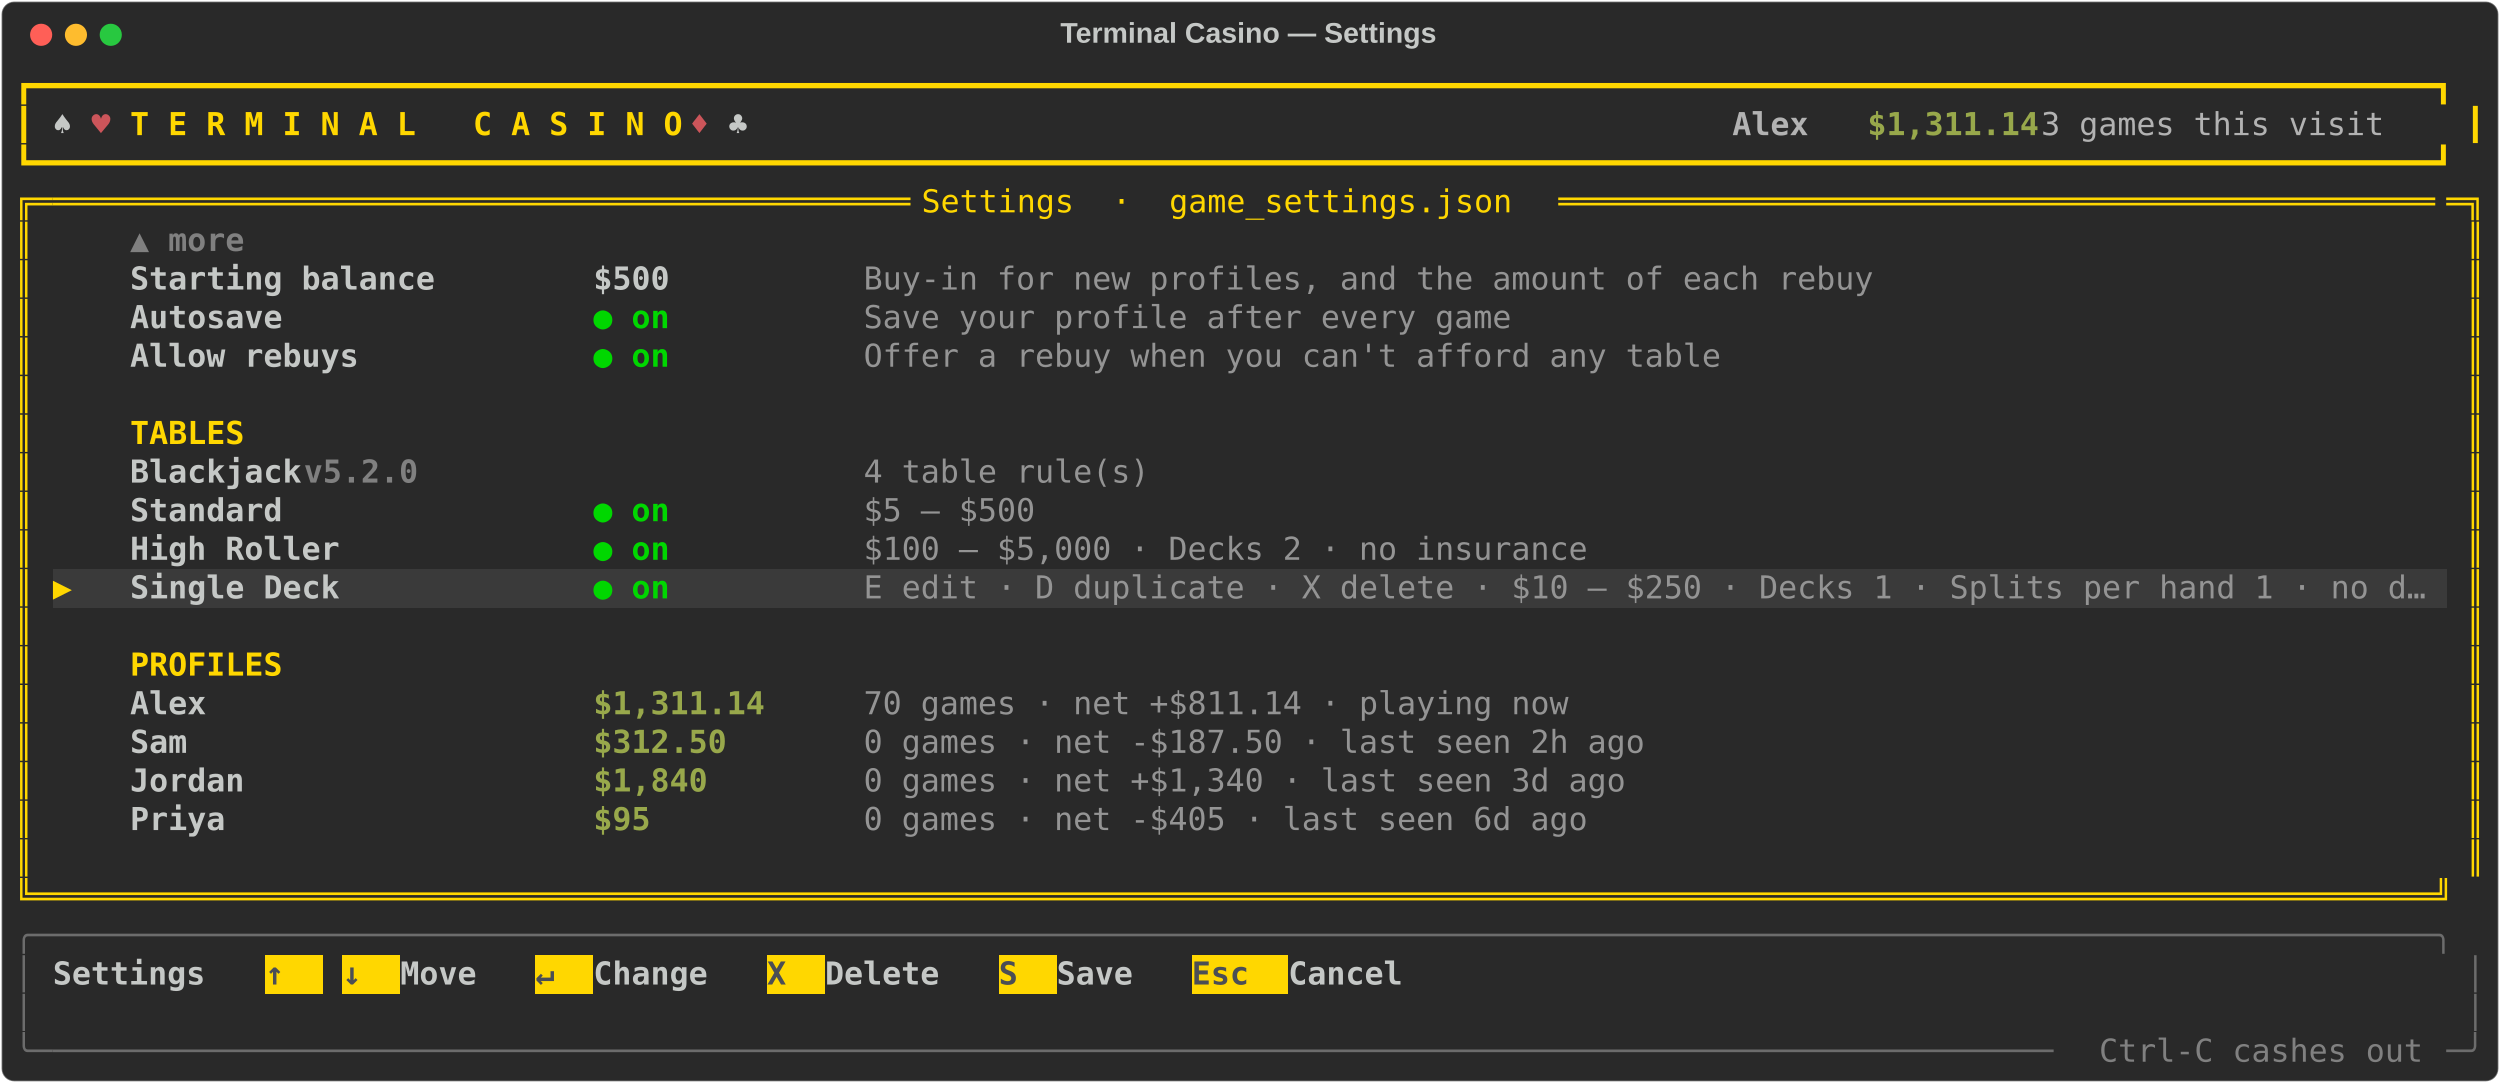
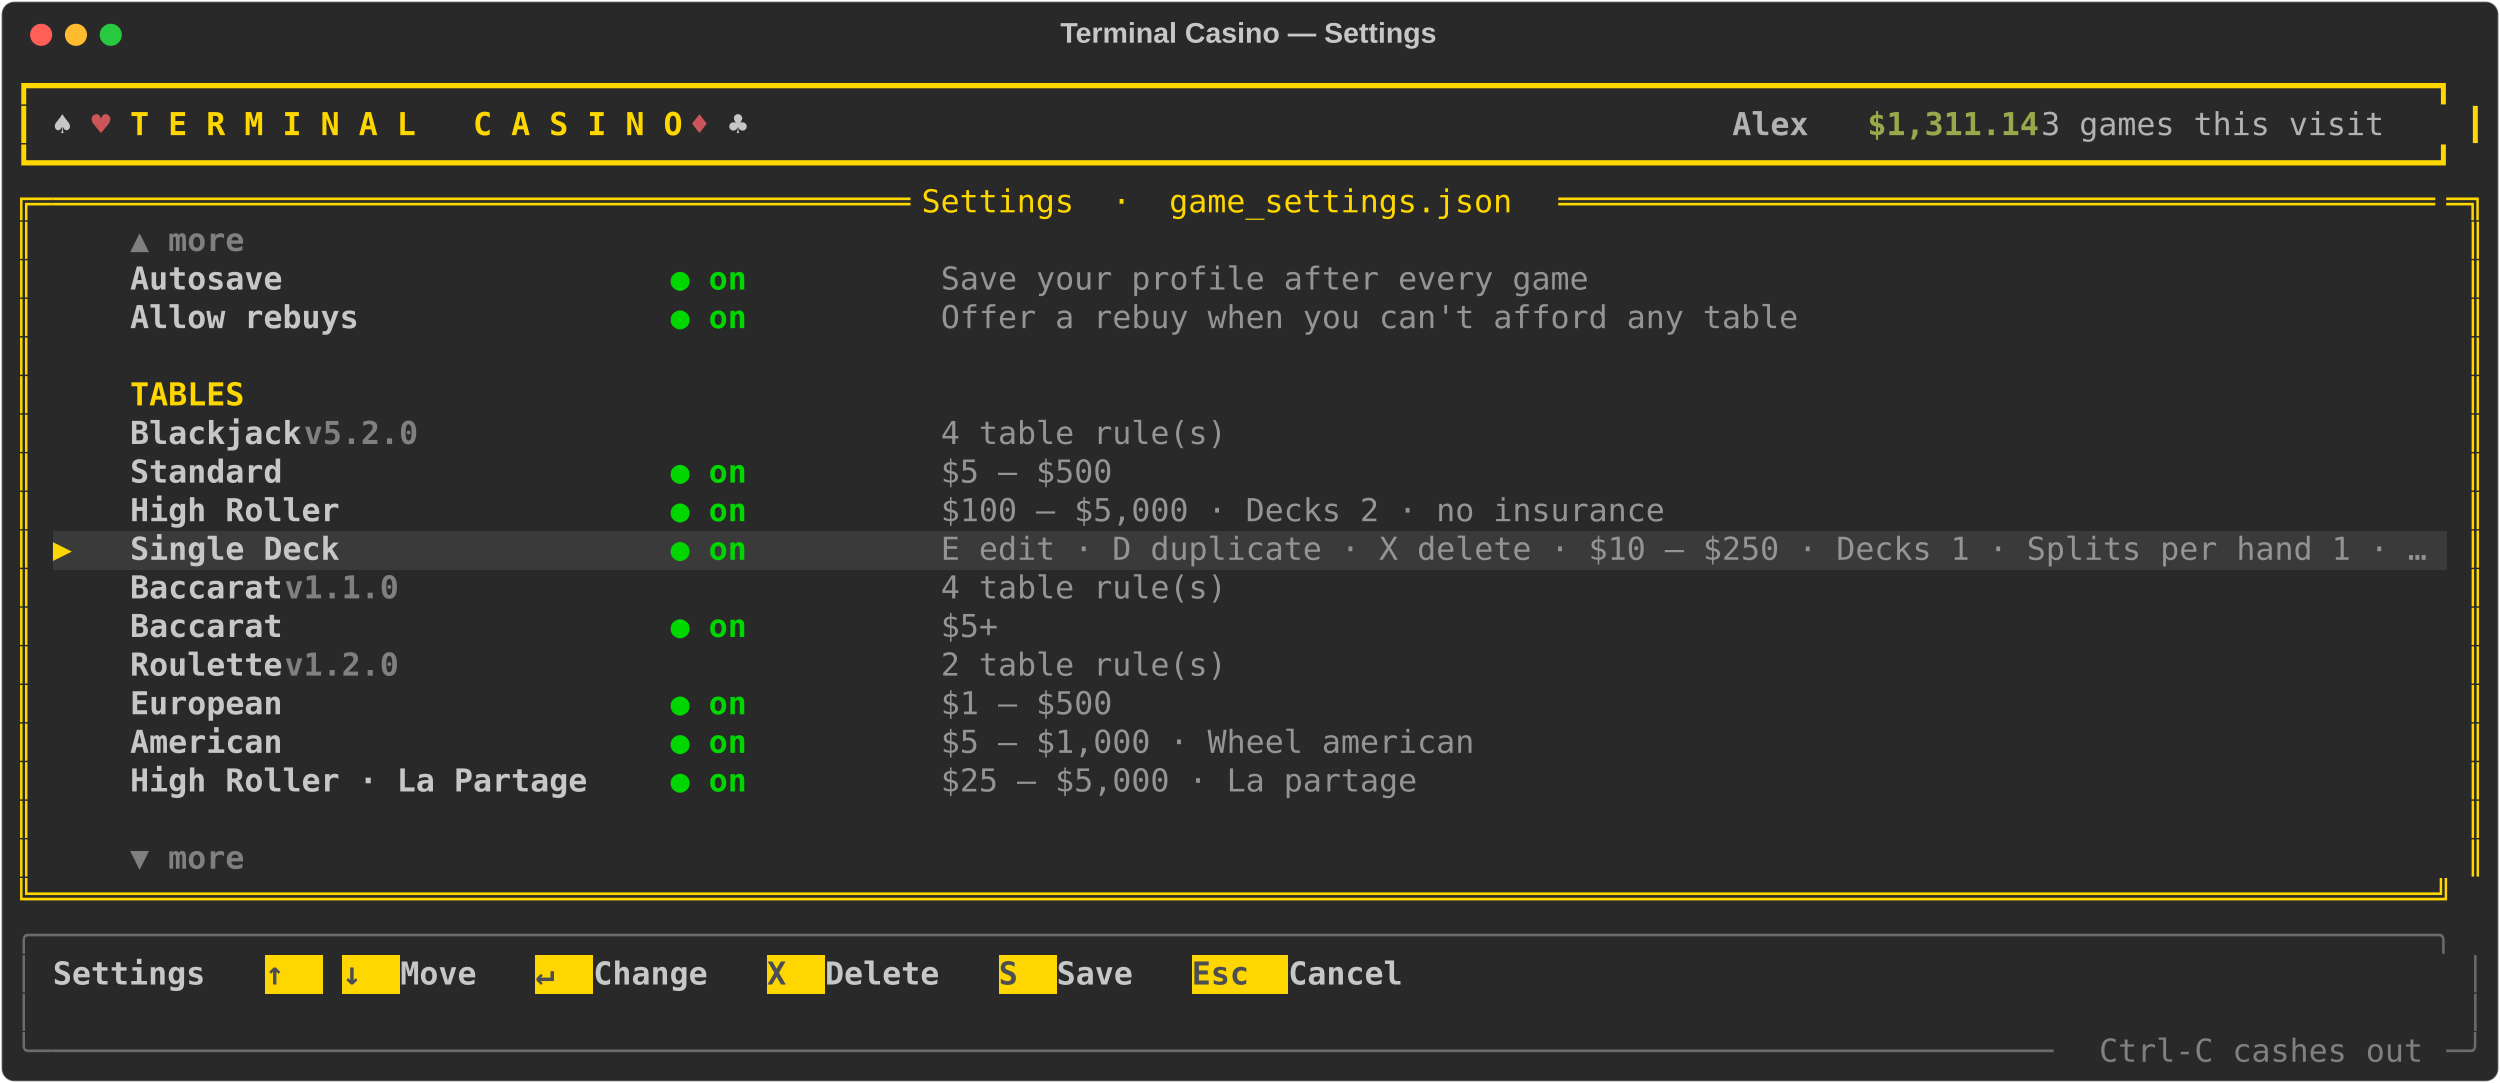
<svg xmlns="http://www.w3.org/2000/svg" class="rich-terminal" viewBox="0 0 1580 684.4">
  <style>

    @font-face {
        font-family: "Fira Code";
        src: local("FiraCode-Regular"),
                url("https://cdnjs.cloudflare.com/ajax/libs/firacode/6.2.0/woff2/FiraCode-Regular.woff2") format("woff2"),
                url("https://cdnjs.cloudflare.com/ajax/libs/firacode/6.2.0/woff/FiraCode-Regular.woff") format("woff");
        font-style: normal;
        font-weight: 400;
    }
    @font-face {
        font-family: "Fira Code";
        src: local("FiraCode-Bold"),
                url("https://cdnjs.cloudflare.com/ajax/libs/firacode/6.2.0/woff2/FiraCode-Bold.woff2") format("woff2"),
                url("https://cdnjs.cloudflare.com/ajax/libs/firacode/6.2.0/woff/FiraCode-Bold.woff") format("woff");
        font-style: bold;
        font-weight: 700;
    }

-     .terminal-39052813-matrix {
+     .terminal-2715339167-matrix {
        font-family: Fira Code, monospace;
        font-size: 20px;
        line-height: 24.4px;
        font-variant-east-asian: full-width;
    }

-     .terminal-39052813-title {
+     .terminal-2715339167-title {
        font-size: 18px;
        font-weight: bold;
        font-family: arial;
    }

-     .terminal-39052813-r1 { fill: #ffd700 }
- .terminal-39052813-r2 { fill: #c5c8c6 }
- .terminal-39052813-r3 { fill: #c5c8c6;font-weight: bold }
- .terminal-39052813-r4 { fill: #cc555a;font-weight: bold }
- .terminal-39052813-r5 { fill: #ffd700;font-weight: bold }
- .terminal-39052813-r6 { fill: #b2b2b2 }
- .terminal-39052813-r7 { fill: #b2b2b2;font-weight: bold }
- .terminal-39052813-r8 { fill: #98a84b;font-weight: bold }
- .terminal-39052813-r9 { fill: #808080;font-weight: bold }
- .terminal-39052813-r10 { fill: #949494 }
- .terminal-39052813-r11 { fill: #00d700;font-weight: bold }
- .terminal-39052813-r12 { fill: #6c6c6c }
- .terminal-39052813-r13 { fill: #4b4e55;font-weight: bold }
- .terminal-39052813-r14 { fill: #9e9e9e }
- .terminal-39052813-r15 { fill: #808080 }
+     .terminal-2715339167-r1 { fill: #ffd700 }
+ .terminal-2715339167-r2 { fill: #c5c8c6 }
+ .terminal-2715339167-r3 { fill: #c5c8c6;font-weight: bold }
+ .terminal-2715339167-r4 { fill: #cc555a;font-weight: bold }
+ .terminal-2715339167-r5 { fill: #ffd700;font-weight: bold }
+ .terminal-2715339167-r6 { fill: #b2b2b2 }
+ .terminal-2715339167-r7 { fill: #b2b2b2;font-weight: bold }
+ .terminal-2715339167-r8 { fill: #98a84b;font-weight: bold }
+ .terminal-2715339167-r9 { fill: #808080;font-weight: bold }
+ .terminal-2715339167-r10 { fill: #949494 }
+ .terminal-2715339167-r11 { fill: #00d700;font-weight: bold }
+ .terminal-2715339167-r12 { fill: #6c6c6c }
+ .terminal-2715339167-r13 { fill: #4b4e55;font-weight: bold }
+ .terminal-2715339167-r14 { fill: #9e9e9e }
+ .terminal-2715339167-r15 { fill: #808080 }
    </style>
  <defs>
-     <clipPath id="terminal-39052813-clip-terminal">
+     <clipPath id="terminal-2715339167-clip-terminal">
      <rect x="0" y="0" width="1560.6" height="633.4" />
    </clipPath>
-     <clipPath id="terminal-39052813-line-0">
+     <clipPath id="terminal-2715339167-line-0">
      <rect x="0" y="1.5" width="1561.6" height="24.65" />
    </clipPath>
-     <clipPath id="terminal-39052813-line-1">
+     <clipPath id="terminal-2715339167-line-1">
      <rect x="0" y="25.9" width="1561.6" height="24.65" />
    </clipPath>
-     <clipPath id="terminal-39052813-line-2">
+     <clipPath id="terminal-2715339167-line-2">
      <rect x="0" y="50.3" width="1561.6" height="24.65" />
    </clipPath>
-     <clipPath id="terminal-39052813-line-3">
+     <clipPath id="terminal-2715339167-line-3">
      <rect x="0" y="74.7" width="1561.6" height="24.65" />
    </clipPath>
-     <clipPath id="terminal-39052813-line-4">
+     <clipPath id="terminal-2715339167-line-4">
      <rect x="0" y="99.1" width="1561.6" height="24.65" />
    </clipPath>
-     <clipPath id="terminal-39052813-line-5">
+     <clipPath id="terminal-2715339167-line-5">
      <rect x="0" y="123.5" width="1561.6" height="24.65" />
    </clipPath>
-     <clipPath id="terminal-39052813-line-6">
+     <clipPath id="terminal-2715339167-line-6">
      <rect x="0" y="147.9" width="1561.6" height="24.65" />
    </clipPath>
-     <clipPath id="terminal-39052813-line-7">
+     <clipPath id="terminal-2715339167-line-7">
      <rect x="0" y="172.3" width="1561.6" height="24.65" />
    </clipPath>
-     <clipPath id="terminal-39052813-line-8">
+     <clipPath id="terminal-2715339167-line-8">
      <rect x="0" y="196.7" width="1561.6" height="24.65" />
    </clipPath>
-     <clipPath id="terminal-39052813-line-9">
+     <clipPath id="terminal-2715339167-line-9">
      <rect x="0" y="221.1" width="1561.6" height="24.65" />
    </clipPath>
-     <clipPath id="terminal-39052813-line-10">
+     <clipPath id="terminal-2715339167-line-10">
      <rect x="0" y="245.5" width="1561.6" height="24.65" />
    </clipPath>
-     <clipPath id="terminal-39052813-line-11">
+     <clipPath id="terminal-2715339167-line-11">
      <rect x="0" y="269.9" width="1561.6" height="24.65" />
    </clipPath>
-     <clipPath id="terminal-39052813-line-12">
+     <clipPath id="terminal-2715339167-line-12">
      <rect x="0" y="294.3" width="1561.6" height="24.65" />
    </clipPath>
-     <clipPath id="terminal-39052813-line-13">
+     <clipPath id="terminal-2715339167-line-13">
      <rect x="0" y="318.7" width="1561.6" height="24.65" />
    </clipPath>
-     <clipPath id="terminal-39052813-line-14">
+     <clipPath id="terminal-2715339167-line-14">
      <rect x="0" y="343.1" width="1561.6" height="24.65" />
    </clipPath>
-     <clipPath id="terminal-39052813-line-15">
+     <clipPath id="terminal-2715339167-line-15">
      <rect x="0" y="367.5" width="1561.6" height="24.65" />
    </clipPath>
-     <clipPath id="terminal-39052813-line-16">
+     <clipPath id="terminal-2715339167-line-16">
      <rect x="0" y="391.9" width="1561.6" height="24.65" />
    </clipPath>
-     <clipPath id="terminal-39052813-line-17">
+     <clipPath id="terminal-2715339167-line-17">
      <rect x="0" y="416.3" width="1561.6" height="24.65" />
    </clipPath>
-     <clipPath id="terminal-39052813-line-18">
+     <clipPath id="terminal-2715339167-line-18">
      <rect x="0" y="440.7" width="1561.6" height="24.65" />
    </clipPath>
-     <clipPath id="terminal-39052813-line-19">
+     <clipPath id="terminal-2715339167-line-19">
      <rect x="0" y="465.1" width="1561.6" height="24.65" />
    </clipPath>
-     <clipPath id="terminal-39052813-line-20">
+     <clipPath id="terminal-2715339167-line-20">
      <rect x="0" y="489.5" width="1561.6" height="24.65" />
    </clipPath>
-     <clipPath id="terminal-39052813-line-21">
+     <clipPath id="terminal-2715339167-line-21">
      <rect x="0" y="513.9" width="1561.6" height="24.65" />
    </clipPath>
-     <clipPath id="terminal-39052813-line-22">
+     <clipPath id="terminal-2715339167-line-22">
      <rect x="0" y="538.3" width="1561.6" height="24.65" />
    </clipPath>
-     <clipPath id="terminal-39052813-line-23">
+     <clipPath id="terminal-2715339167-line-23">
      <rect x="0" y="562.7" width="1561.6" height="24.65" />
    </clipPath>
-     <clipPath id="terminal-39052813-line-24">
+     <clipPath id="terminal-2715339167-line-24">
      <rect x="0" y="587.1" width="1561.6" height="24.65" />
    </clipPath>
  </defs>
  <rect fill="#292929" stroke="rgba(255,255,255,0.35)" stroke-width="1" x="1" y="1" width="1578" height="682.4" rx="8" />
-   <text class="terminal-39052813-title" fill="#c5c8c6" text-anchor="middle" x="789" y="27">Terminal Casino — Settings</text>
+   <text class="terminal-2715339167-title" fill="#c5c8c6" text-anchor="middle" x="789" y="27">Terminal Casino — Settings</text>
  <g transform="translate(26,22)">
    <circle cx="0" cy="0" r="7" fill="#ff5f57" />
    <circle cx="22" cy="0" r="7" fill="#febc2e" />
    <circle cx="44" cy="0" r="7" fill="#28c840" />
  </g>
-   <g transform="translate(9, 41)" clip-path="url(#terminal-39052813-clip-terminal)">
-     <rect fill="#3a3a3a" x="24.4" y="318.7" width="24.4" height="24.65" shape-rendering="crispEdges" />
-     <rect fill="#3a3a3a" x="48.8" y="318.7" width="12.2" height="24.65" shape-rendering="crispEdges" />
-     <rect fill="#3a3a3a" x="61" y="318.7" width="12.2" height="24.65" shape-rendering="crispEdges" />
-     <rect fill="#3a3a3a" x="73.2" y="318.7" width="268.4" height="24.65" shape-rendering="crispEdges" />
-     <rect fill="#3a3a3a" x="341.6" y="318.7" width="12.2" height="24.65" shape-rendering="crispEdges" />
-     <rect fill="#3a3a3a" x="353.8" y="318.7" width="12.2" height="24.65" shape-rendering="crispEdges" />
-     <rect fill="#3a3a3a" x="366" y="318.7" width="146.4" height="24.65" shape-rendering="crispEdges" />
-     <rect fill="#3a3a3a" x="512.4" y="318.7" width="12.2" height="24.65" shape-rendering="crispEdges" />
-     <rect fill="#3a3a3a" x="524.6" y="318.7" width="12.2" height="24.65" shape-rendering="crispEdges" />
-     <rect fill="#3a3a3a" x="536.8" y="318.7" width="1000.4" height="24.65" shape-rendering="crispEdges" />
+   <g transform="translate(9, 41)" clip-path="url(#terminal-2715339167-clip-terminal)">
+     <rect fill="#3a3a3a" x="24.4" y="294.3" width="24.4" height="24.65" shape-rendering="crispEdges" />
+     <rect fill="#3a3a3a" x="48.8" y="294.3" width="12.2" height="24.65" shape-rendering="crispEdges" />
+     <rect fill="#3a3a3a" x="61" y="294.3" width="12.2" height="24.65" shape-rendering="crispEdges" />
+     <rect fill="#3a3a3a" x="73.2" y="294.3" width="317.2" height="24.65" shape-rendering="crispEdges" />
+     <rect fill="#3a3a3a" x="390.4" y="294.3" width="12.2" height="24.65" shape-rendering="crispEdges" />
+     <rect fill="#3a3a3a" x="402.6" y="294.3" width="12.2" height="24.65" shape-rendering="crispEdges" />
+     <rect fill="#3a3a3a" x="414.8" y="294.3" width="146.4" height="24.65" shape-rendering="crispEdges" />
+     <rect fill="#3a3a3a" x="561.2" y="294.3" width="12.2" height="24.65" shape-rendering="crispEdges" />
+     <rect fill="#3a3a3a" x="573.4" y="294.3" width="12.2" height="24.65" shape-rendering="crispEdges" />
+     <rect fill="#3a3a3a" x="585.6" y="294.3" width="951.6" height="24.65" shape-rendering="crispEdges" />
    <rect fill="#ffd700" x="158.6" y="562.7" width="36.6" height="24.65" shape-rendering="crispEdges" />
    <rect fill="#ffd700" x="207.4" y="562.7" width="36.6" height="24.65" shape-rendering="crispEdges" />
    <rect fill="#ffd700" x="329.4" y="562.7" width="36.6" height="24.65" shape-rendering="crispEdges" />
    <rect fill="#ffd700" x="475.8" y="562.7" width="36.6" height="24.65" shape-rendering="crispEdges" />
    <rect fill="#ffd700" x="622.2" y="562.7" width="36.6" height="24.65" shape-rendering="crispEdges" />
    <rect fill="#ffd700" x="744.2" y="562.7" width="61" height="24.65" shape-rendering="crispEdges" />
-     <g class="terminal-39052813-matrix">
-       <text class="terminal-39052813-r1" x="0" y="20" textLength="1561.6" clip-path="url(#terminal-39052813-line-0)">┏━━━━━━━━━━━━━━━━━━━━━━━━━━━━━━━━━━━━━━━━━━━━━━━━━━━━━━━━━━━━━━━━━━━━━━━━━━━━━━━━━━━━━━━━━━━━━━━━━━━━━━━━━━━━━━━━━━━━━━━━━━━━━━┓</text>
-       <text class="terminal-39052813-r2" x="1561.6" y="20" textLength="12.2" clip-path="url(#terminal-39052813-line-0)">
- </text>
-       <text class="terminal-39052813-r1" x="0" y="44.4" textLength="12.2" clip-path="url(#terminal-39052813-line-1)">┃</text>
-       <text class="terminal-39052813-r3" x="24.4" y="44.4" textLength="24.4" clip-path="url(#terminal-39052813-line-1)">♠ </text>
-       <text class="terminal-39052813-r4" x="48.8" y="44.4" textLength="24.4" clip-path="url(#terminal-39052813-line-1)">♥ </text>
-       <text class="terminal-39052813-r5" x="73.2" y="44.4" textLength="353.8" clip-path="url(#terminal-39052813-line-1)">T E R M I N A L   C A S I N O</text>
-       <text class="terminal-39052813-r4" x="427" y="44.4" textLength="24.4" clip-path="url(#terminal-39052813-line-1)"> ♦</text>
-       <text class="terminal-39052813-r3" x="451.4" y="44.4" textLength="24.4" clip-path="url(#terminal-39052813-line-1)"> ♣</text>
-       <text class="terminal-39052813-r7" x="1085.8" y="44.4" textLength="48.8" clip-path="url(#terminal-39052813-line-1)">Alex</text>
-       <text class="terminal-39052813-r8" x="1171.2" y="44.4" textLength="109.8" clip-path="url(#terminal-39052813-line-1)">$1,311.14</text>
-       <text class="terminal-39052813-r6" x="1281" y="44.4" textLength="256.2" clip-path="url(#terminal-39052813-line-1)">   3 games this visit</text>
-       <text class="terminal-39052813-r1" x="1549.4" y="44.4" textLength="12.2" clip-path="url(#terminal-39052813-line-1)">┃</text>
-       <text class="terminal-39052813-r2" x="1561.6" y="44.4" textLength="12.2" clip-path="url(#terminal-39052813-line-1)">
- </text>
-       <text class="terminal-39052813-r1" x="0" y="68.8" textLength="1561.6" clip-path="url(#terminal-39052813-line-2)">┗━━━━━━━━━━━━━━━━━━━━━━━━━━━━━━━━━━━━━━━━━━━━━━━━━━━━━━━━━━━━━━━━━━━━━━━━━━━━━━━━━━━━━━━━━━━━━━━━━━━━━━━━━━━━━━━━━━━━━━━━━━━━━━┛</text>
-       <text class="terminal-39052813-r2" x="1561.6" y="68.8" textLength="12.2" clip-path="url(#terminal-39052813-line-2)">
- </text>
-       <text class="terminal-39052813-r1" x="0" y="93.2" textLength="24.4" clip-path="url(#terminal-39052813-line-3)">╔═</text>
-       <text class="terminal-39052813-r1" x="24.4" y="93.2" textLength="549" clip-path="url(#terminal-39052813-line-3)">═════════════════════════════════════════════</text>
-       <text class="terminal-39052813-r1" x="573.4" y="93.2" textLength="402.6" clip-path="url(#terminal-39052813-line-3)"> Settings  ·  game_settings.json </text>
-       <text class="terminal-39052813-r1" x="976" y="93.2" textLength="561.2" clip-path="url(#terminal-39052813-line-3)">══════════════════════════════════════════════</text>
-       <text class="terminal-39052813-r1" x="1537.2" y="93.2" textLength="24.4" clip-path="url(#terminal-39052813-line-3)">═╗</text>
-       <text class="terminal-39052813-r2" x="1561.6" y="93.2" textLength="12.2" clip-path="url(#terminal-39052813-line-3)">
- </text>
-       <text class="terminal-39052813-r1" x="0" y="117.6" textLength="12.2" clip-path="url(#terminal-39052813-line-4)">║</text>
-       <text class="terminal-39052813-r9" x="73.2" y="117.6" textLength="268.4" clip-path="url(#terminal-39052813-line-4)">▲ more                </text>
-       <text class="terminal-39052813-r1" x="1549.4" y="117.6" textLength="12.2" clip-path="url(#terminal-39052813-line-4)">║</text>
-       <text class="terminal-39052813-r2" x="1561.6" y="117.6" textLength="12.2" clip-path="url(#terminal-39052813-line-4)">
- </text>
-       <text class="terminal-39052813-r1" x="0" y="142" textLength="12.2" clip-path="url(#terminal-39052813-line-5)">║</text>
-       <text class="terminal-39052813-r3" x="73.2" y="142" textLength="268.4" clip-path="url(#terminal-39052813-line-5)">Starting balance      </text>
-       <text class="terminal-39052813-r3" x="366" y="142" textLength="146.4" clip-path="url(#terminal-39052813-line-5)">$500        </text>
-       <text class="terminal-39052813-r10" x="536.8" y="142" textLength="1000.4" clip-path="url(#terminal-39052813-line-5)">Buy-in for new profiles, and the amount of each rebuy                             </text>
-       <text class="terminal-39052813-r1" x="1549.4" y="142" textLength="12.2" clip-path="url(#terminal-39052813-line-5)">║</text>
-       <text class="terminal-39052813-r2" x="1561.6" y="142" textLength="12.2" clip-path="url(#terminal-39052813-line-5)">
- </text>
-       <text class="terminal-39052813-r1" x="0" y="166.4" textLength="12.2" clip-path="url(#terminal-39052813-line-6)">║</text>
-       <text class="terminal-39052813-r3" x="73.2" y="166.4" textLength="268.4" clip-path="url(#terminal-39052813-line-6)">Autosave              </text>
-       <text class="terminal-39052813-r11" x="366" y="166.4" textLength="146.4" clip-path="url(#terminal-39052813-line-6)">● on        </text>
-       <text class="terminal-39052813-r10" x="536.8" y="166.4" textLength="1000.4" clip-path="url(#terminal-39052813-line-6)">Save your profile after every game                                                </text>
-       <text class="terminal-39052813-r1" x="1549.4" y="166.4" textLength="12.2" clip-path="url(#terminal-39052813-line-6)">║</text>
-       <text class="terminal-39052813-r2" x="1561.6" y="166.4" textLength="12.2" clip-path="url(#terminal-39052813-line-6)">
- </text>
-       <text class="terminal-39052813-r1" x="0" y="190.8" textLength="12.2" clip-path="url(#terminal-39052813-line-7)">║</text>
-       <text class="terminal-39052813-r3" x="73.2" y="190.8" textLength="268.4" clip-path="url(#terminal-39052813-line-7)">Allow rebuys          </text>
-       <text class="terminal-39052813-r11" x="366" y="190.8" textLength="146.4" clip-path="url(#terminal-39052813-line-7)">● on        </text>
-       <text class="terminal-39052813-r10" x="536.8" y="190.8" textLength="1000.4" clip-path="url(#terminal-39052813-line-7)">Offer a rebuy when you can't afford any table                                     </text>
-       <text class="terminal-39052813-r1" x="1549.4" y="190.8" textLength="12.2" clip-path="url(#terminal-39052813-line-7)">║</text>
-       <text class="terminal-39052813-r2" x="1561.6" y="190.8" textLength="12.2" clip-path="url(#terminal-39052813-line-7)">
- </text>
-       <text class="terminal-39052813-r1" x="0" y="215.2" textLength="12.2" clip-path="url(#terminal-39052813-line-8)">║</text>
-       <text class="terminal-39052813-r1" x="1549.4" y="215.2" textLength="12.2" clip-path="url(#terminal-39052813-line-8)">║</text>
-       <text class="terminal-39052813-r2" x="1561.6" y="215.2" textLength="12.2" clip-path="url(#terminal-39052813-line-8)">
- </text>
-       <text class="terminal-39052813-r1" x="0" y="239.6" textLength="12.2" clip-path="url(#terminal-39052813-line-9)">║</text>
-       <text class="terminal-39052813-r5" x="73.2" y="239.6" textLength="268.4" clip-path="url(#terminal-39052813-line-9)">TABLES                </text>
-       <text class="terminal-39052813-r1" x="1549.4" y="239.6" textLength="12.2" clip-path="url(#terminal-39052813-line-9)">║</text>
-       <text class="terminal-39052813-r2" x="1561.6" y="239.6" textLength="12.2" clip-path="url(#terminal-39052813-line-9)">
- </text>
-       <text class="terminal-39052813-r1" x="0" y="264" textLength="12.2" clip-path="url(#terminal-39052813-line-10)">║</text>
-       <text class="terminal-39052813-r3" x="73.2" y="264" textLength="109.8" clip-path="url(#terminal-39052813-line-10)">Blackjack</text>
-       <text class="terminal-39052813-r9" x="183" y="264" textLength="85.4" clip-path="url(#terminal-39052813-line-10)"> v5.2.0</text>
-       <text class="terminal-39052813-r10" x="536.8" y="264" textLength="1000.4" clip-path="url(#terminal-39052813-line-10)">4 table rule(s)                                                                   </text>
-       <text class="terminal-39052813-r1" x="1549.4" y="264" textLength="12.2" clip-path="url(#terminal-39052813-line-10)">║</text>
-       <text class="terminal-39052813-r2" x="1561.6" y="264" textLength="12.2" clip-path="url(#terminal-39052813-line-10)">
- </text>
-       <text class="terminal-39052813-r1" x="0" y="288.4" textLength="12.2" clip-path="url(#terminal-39052813-line-11)">║</text>
-       <text class="terminal-39052813-r3" x="73.2" y="288.4" textLength="268.4" clip-path="url(#terminal-39052813-line-11)">  Standard            </text>
-       <text class="terminal-39052813-r11" x="366" y="288.4" textLength="146.4" clip-path="url(#terminal-39052813-line-11)">● on        </text>
-       <text class="terminal-39052813-r10" x="536.8" y="288.4" textLength="1000.4" clip-path="url(#terminal-39052813-line-11)">$5 – $500                                                                         </text>
-       <text class="terminal-39052813-r1" x="1549.4" y="288.4" textLength="12.2" clip-path="url(#terminal-39052813-line-11)">║</text>
-       <text class="terminal-39052813-r2" x="1561.6" y="288.4" textLength="12.2" clip-path="url(#terminal-39052813-line-11)">
- </text>
-       <text class="terminal-39052813-r1" x="0" y="312.8" textLength="12.2" clip-path="url(#terminal-39052813-line-12)">║</text>
-       <text class="terminal-39052813-r3" x="73.2" y="312.8" textLength="268.4" clip-path="url(#terminal-39052813-line-12)">  High Roller         </text>
-       <text class="terminal-39052813-r11" x="366" y="312.8" textLength="146.4" clip-path="url(#terminal-39052813-line-12)">● on        </text>
-       <text class="terminal-39052813-r10" x="536.8" y="312.8" textLength="1000.4" clip-path="url(#terminal-39052813-line-12)">$100 – $5,000 · Decks 2 · no insurance                                            </text>
-       <text class="terminal-39052813-r1" x="1549.4" y="312.8" textLength="12.2" clip-path="url(#terminal-39052813-line-12)">║</text>
-       <text class="terminal-39052813-r2" x="1561.6" y="312.8" textLength="12.2" clip-path="url(#terminal-39052813-line-12)">
- </text>
-       <text class="terminal-39052813-r1" x="0" y="337.2" textLength="12.2" clip-path="url(#terminal-39052813-line-13)">║</text>
-       <text class="terminal-39052813-r5" x="24.4" y="337.2" textLength="24.4" clip-path="url(#terminal-39052813-line-13)">▶ </text>
-       <text class="terminal-39052813-r3" x="73.2" y="337.2" textLength="268.4" clip-path="url(#terminal-39052813-line-13)">  Single Deck         </text>
-       <text class="terminal-39052813-r11" x="366" y="337.2" textLength="146.4" clip-path="url(#terminal-39052813-line-13)">● on        </text>
-       <text class="terminal-39052813-r10" x="536.8" y="337.2" textLength="1000.4" clip-path="url(#terminal-39052813-line-13)">E edit · D duplicate · X delete · $10 – $250 · Decks 1 · Splits per hand 1 · no d…</text>
-       <text class="terminal-39052813-r1" x="1549.4" y="337.2" textLength="12.2" clip-path="url(#terminal-39052813-line-13)">║</text>
-       <text class="terminal-39052813-r2" x="1561.6" y="337.2" textLength="12.2" clip-path="url(#terminal-39052813-line-13)">
- </text>
-       <text class="terminal-39052813-r1" x="0" y="361.6" textLength="12.2" clip-path="url(#terminal-39052813-line-14)">║</text>
-       <text class="terminal-39052813-r1" x="1549.4" y="361.6" textLength="12.2" clip-path="url(#terminal-39052813-line-14)">║</text>
-       <text class="terminal-39052813-r2" x="1561.6" y="361.6" textLength="12.2" clip-path="url(#terminal-39052813-line-14)">
- </text>
-       <text class="terminal-39052813-r1" x="0" y="386" textLength="12.2" clip-path="url(#terminal-39052813-line-15)">║</text>
-       <text class="terminal-39052813-r5" x="73.2" y="386" textLength="268.4" clip-path="url(#terminal-39052813-line-15)">PROFILES              </text>
-       <text class="terminal-39052813-r1" x="1549.4" y="386" textLength="12.2" clip-path="url(#terminal-39052813-line-15)">║</text>
-       <text class="terminal-39052813-r2" x="1561.6" y="386" textLength="12.2" clip-path="url(#terminal-39052813-line-15)">
- </text>
-       <text class="terminal-39052813-r1" x="0" y="410.4" textLength="12.2" clip-path="url(#terminal-39052813-line-16)">║</text>
-       <text class="terminal-39052813-r3" x="73.2" y="410.4" textLength="268.4" clip-path="url(#terminal-39052813-line-16)">Alex                  </text>
-       <text class="terminal-39052813-r8" x="366" y="410.4" textLength="146.4" clip-path="url(#terminal-39052813-line-16)">$1,311.14   </text>
-       <text class="terminal-39052813-r10" x="536.8" y="410.4" textLength="1000.4" clip-path="url(#terminal-39052813-line-16)">70 games · net +$811.14 · playing now                                             </text>
-       <text class="terminal-39052813-r1" x="1549.4" y="410.4" textLength="12.2" clip-path="url(#terminal-39052813-line-16)">║</text>
-       <text class="terminal-39052813-r2" x="1561.6" y="410.4" textLength="12.2" clip-path="url(#terminal-39052813-line-16)">
- </text>
-       <text class="terminal-39052813-r1" x="0" y="434.8" textLength="12.2" clip-path="url(#terminal-39052813-line-17)">║</text>
-       <text class="terminal-39052813-r3" x="73.2" y="434.8" textLength="268.4" clip-path="url(#terminal-39052813-line-17)">Sam                   </text>
-       <text class="terminal-39052813-r8" x="366" y="434.8" textLength="146.4" clip-path="url(#terminal-39052813-line-17)">$312.50     </text>
-       <text class="terminal-39052813-r10" x="536.8" y="434.8" textLength="1000.4" clip-path="url(#terminal-39052813-line-17)">0 games · net -$187.50 · last seen 2h ago                                         </text>
-       <text class="terminal-39052813-r1" x="1549.4" y="434.8" textLength="12.2" clip-path="url(#terminal-39052813-line-17)">║</text>
-       <text class="terminal-39052813-r2" x="1561.6" y="434.8" textLength="12.2" clip-path="url(#terminal-39052813-line-17)">
- </text>
-       <text class="terminal-39052813-r1" x="0" y="459.2" textLength="12.2" clip-path="url(#terminal-39052813-line-18)">║</text>
-       <text class="terminal-39052813-r3" x="73.2" y="459.2" textLength="268.4" clip-path="url(#terminal-39052813-line-18)">Jordan                </text>
-       <text class="terminal-39052813-r8" x="366" y="459.2" textLength="146.4" clip-path="url(#terminal-39052813-line-18)">$1,840      </text>
-       <text class="terminal-39052813-r10" x="536.8" y="459.2" textLength="1000.4" clip-path="url(#terminal-39052813-line-18)">0 games · net +$1,340 · last seen 3d ago                                          </text>
-       <text class="terminal-39052813-r1" x="1549.4" y="459.2" textLength="12.2" clip-path="url(#terminal-39052813-line-18)">║</text>
-       <text class="terminal-39052813-r2" x="1561.6" y="459.2" textLength="12.2" clip-path="url(#terminal-39052813-line-18)">
- </text>
-       <text class="terminal-39052813-r1" x="0" y="483.6" textLength="12.2" clip-path="url(#terminal-39052813-line-19)">║</text>
-       <text class="terminal-39052813-r3" x="73.2" y="483.6" textLength="268.4" clip-path="url(#terminal-39052813-line-19)">Priya                 </text>
-       <text class="terminal-39052813-r8" x="366" y="483.6" textLength="146.4" clip-path="url(#terminal-39052813-line-19)">$95         </text>
-       <text class="terminal-39052813-r10" x="536.8" y="483.6" textLength="1000.4" clip-path="url(#terminal-39052813-line-19)">0 games · net -$405 · last seen 6d ago                                            </text>
-       <text class="terminal-39052813-r1" x="1549.4" y="483.6" textLength="12.2" clip-path="url(#terminal-39052813-line-19)">║</text>
-       <text class="terminal-39052813-r2" x="1561.6" y="483.6" textLength="12.2" clip-path="url(#terminal-39052813-line-19)">
- </text>
-       <text class="terminal-39052813-r1" x="0" y="508" textLength="12.2" clip-path="url(#terminal-39052813-line-20)">║</text>
-       <text class="terminal-39052813-r1" x="1549.4" y="508" textLength="12.2" clip-path="url(#terminal-39052813-line-20)">║</text>
-       <text class="terminal-39052813-r2" x="1561.6" y="508" textLength="12.2" clip-path="url(#terminal-39052813-line-20)">
- </text>
-       <text class="terminal-39052813-r1" x="0" y="532.4" textLength="1561.6" clip-path="url(#terminal-39052813-line-21)">╚══════════════════════════════════════════════════════════════════════════════════════════════════════════════════════════════╝</text>
-       <text class="terminal-39052813-r2" x="1561.6" y="532.4" textLength="12.2" clip-path="url(#terminal-39052813-line-21)">
- </text>
-       <text class="terminal-39052813-r12" x="0" y="556.8" textLength="1561.6" clip-path="url(#terminal-39052813-line-22)">╭──────────────────────────────────────────────────────────────────────────────────────────────────────────────────────────────╮</text>
-       <text class="terminal-39052813-r2" x="1561.6" y="556.8" textLength="12.2" clip-path="url(#terminal-39052813-line-22)">
- </text>
-       <text class="terminal-39052813-r12" x="0" y="581.2" textLength="12.2" clip-path="url(#terminal-39052813-line-23)">│</text>
-       <text class="terminal-39052813-r3" x="24.4" y="581.2" textLength="97.6" clip-path="url(#terminal-39052813-line-23)">Settings</text>
-       <text class="terminal-39052813-r13" x="158.6" y="581.2" textLength="36.6" clip-path="url(#terminal-39052813-line-23)"> ↑ </text>
-       <text class="terminal-39052813-r13" x="207.4" y="581.2" textLength="36.6" clip-path="url(#terminal-39052813-line-23)"> ↓ </text>
-       <text class="terminal-39052813-r3" x="244" y="581.2" textLength="61" clip-path="url(#terminal-39052813-line-23)"> Move</text>
-       <text class="terminal-39052813-r13" x="329.4" y="581.2" textLength="36.6" clip-path="url(#terminal-39052813-line-23)"> ↵ </text>
-       <text class="terminal-39052813-r3" x="366" y="581.2" textLength="85.4" clip-path="url(#terminal-39052813-line-23)"> Change</text>
-       <text class="terminal-39052813-r13" x="475.8" y="581.2" textLength="36.6" clip-path="url(#terminal-39052813-line-23)"> X </text>
-       <text class="terminal-39052813-r3" x="512.4" y="581.2" textLength="85.4" clip-path="url(#terminal-39052813-line-23)"> Delete</text>
-       <text class="terminal-39052813-r13" x="622.2" y="581.2" textLength="36.6" clip-path="url(#terminal-39052813-line-23)"> S </text>
-       <text class="terminal-39052813-r3" x="658.8" y="581.2" textLength="61" clip-path="url(#terminal-39052813-line-23)"> Save</text>
-       <text class="terminal-39052813-r13" x="744.2" y="581.2" textLength="61" clip-path="url(#terminal-39052813-line-23)"> Esc </text>
-       <text class="terminal-39052813-r3" x="805.2" y="581.2" textLength="85.4" clip-path="url(#terminal-39052813-line-23)"> Cancel</text>
-       <text class="terminal-39052813-r12" x="1549.4" y="581.2" textLength="12.2" clip-path="url(#terminal-39052813-line-23)">│</text>
-       <text class="terminal-39052813-r2" x="1561.6" y="581.2" textLength="12.2" clip-path="url(#terminal-39052813-line-23)">
- </text>
-       <text class="terminal-39052813-r12" x="0" y="605.6" textLength="12.2" clip-path="url(#terminal-39052813-line-24)">│</text>
-       <text class="terminal-39052813-r12" x="1549.4" y="605.6" textLength="12.2" clip-path="url(#terminal-39052813-line-24)">│</text>
-       <text class="terminal-39052813-r2" x="1561.6" y="605.6" textLength="12.2" clip-path="url(#terminal-39052813-line-24)">
- </text>
-       <text class="terminal-39052813-r12" x="0" y="630" textLength="24.4" clip-path="url(#terminal-39052813-line-25)">╰─</text>
-       <text class="terminal-39052813-r12" x="24.4" y="630" textLength="1281" clip-path="url(#terminal-39052813-line-25)">─────────────────────────────────────────────────────────────────────────────────────────────────────────</text>
-       <text class="terminal-39052813-r15" x="1317.6" y="630" textLength="207.4" clip-path="url(#terminal-39052813-line-25)">Ctrl-C cashes out</text>
-       <text class="terminal-39052813-r12" x="1537.2" y="630" textLength="24.4" clip-path="url(#terminal-39052813-line-25)">─╯</text>
-       <text class="terminal-39052813-r2" x="1561.6" y="630" textLength="12.2" clip-path="url(#terminal-39052813-line-25)">
+     <g class="terminal-2715339167-matrix">
+       <text class="terminal-2715339167-r1" x="0" y="20" textLength="1561.6" clip-path="url(#terminal-2715339167-line-0)">┏━━━━━━━━━━━━━━━━━━━━━━━━━━━━━━━━━━━━━━━━━━━━━━━━━━━━━━━━━━━━━━━━━━━━━━━━━━━━━━━━━━━━━━━━━━━━━━━━━━━━━━━━━━━━━━━━━━━━━━━━━━━━━━┓</text>
+       <text class="terminal-2715339167-r2" x="1561.6" y="20" textLength="12.2" clip-path="url(#terminal-2715339167-line-0)">
+ </text>
+       <text class="terminal-2715339167-r1" x="0" y="44.4" textLength="12.2" clip-path="url(#terminal-2715339167-line-1)">┃</text>
+       <text class="terminal-2715339167-r3" x="24.4" y="44.4" textLength="24.4" clip-path="url(#terminal-2715339167-line-1)">♠ </text>
+       <text class="terminal-2715339167-r4" x="48.8" y="44.4" textLength="24.4" clip-path="url(#terminal-2715339167-line-1)">♥ </text>
+       <text class="terminal-2715339167-r5" x="73.2" y="44.4" textLength="353.8" clip-path="url(#terminal-2715339167-line-1)">T E R M I N A L   C A S I N O</text>
+       <text class="terminal-2715339167-r4" x="427" y="44.4" textLength="24.4" clip-path="url(#terminal-2715339167-line-1)"> ♦</text>
+       <text class="terminal-2715339167-r3" x="451.4" y="44.4" textLength="24.4" clip-path="url(#terminal-2715339167-line-1)"> ♣</text>
+       <text class="terminal-2715339167-r7" x="1085.8" y="44.4" textLength="48.8" clip-path="url(#terminal-2715339167-line-1)">Alex</text>
+       <text class="terminal-2715339167-r8" x="1171.2" y="44.4" textLength="109.8" clip-path="url(#terminal-2715339167-line-1)">$1,311.14</text>
+       <text class="terminal-2715339167-r6" x="1281" y="44.4" textLength="256.2" clip-path="url(#terminal-2715339167-line-1)">   3 games this visit</text>
+       <text class="terminal-2715339167-r1" x="1549.4" y="44.4" textLength="12.2" clip-path="url(#terminal-2715339167-line-1)">┃</text>
+       <text class="terminal-2715339167-r2" x="1561.6" y="44.4" textLength="12.2" clip-path="url(#terminal-2715339167-line-1)">
+ </text>
+       <text class="terminal-2715339167-r1" x="0" y="68.8" textLength="1561.6" clip-path="url(#terminal-2715339167-line-2)">┗━━━━━━━━━━━━━━━━━━━━━━━━━━━━━━━━━━━━━━━━━━━━━━━━━━━━━━━━━━━━━━━━━━━━━━━━━━━━━━━━━━━━━━━━━━━━━━━━━━━━━━━━━━━━━━━━━━━━━━━━━━━━━━┛</text>
+       <text class="terminal-2715339167-r2" x="1561.6" y="68.8" textLength="12.2" clip-path="url(#terminal-2715339167-line-2)">
+ </text>
+       <text class="terminal-2715339167-r1" x="0" y="93.2" textLength="24.4" clip-path="url(#terminal-2715339167-line-3)">╔═</text>
+       <text class="terminal-2715339167-r1" x="24.4" y="93.2" textLength="549" clip-path="url(#terminal-2715339167-line-3)">═════════════════════════════════════════════</text>
+       <text class="terminal-2715339167-r1" x="573.4" y="93.2" textLength="402.6" clip-path="url(#terminal-2715339167-line-3)"> Settings  ·  game_settings.json </text>
+       <text class="terminal-2715339167-r1" x="976" y="93.2" textLength="561.2" clip-path="url(#terminal-2715339167-line-3)">══════════════════════════════════════════════</text>
+       <text class="terminal-2715339167-r1" x="1537.2" y="93.2" textLength="24.4" clip-path="url(#terminal-2715339167-line-3)">═╗</text>
+       <text class="terminal-2715339167-r2" x="1561.6" y="93.2" textLength="12.2" clip-path="url(#terminal-2715339167-line-3)">
+ </text>
+       <text class="terminal-2715339167-r1" x="0" y="117.6" textLength="12.2" clip-path="url(#terminal-2715339167-line-4)">║</text>
+       <text class="terminal-2715339167-r9" x="73.2" y="117.6" textLength="317.2" clip-path="url(#terminal-2715339167-line-4)">▲ more                    </text>
+       <text class="terminal-2715339167-r1" x="1549.4" y="117.6" textLength="12.2" clip-path="url(#terminal-2715339167-line-4)">║</text>
+       <text class="terminal-2715339167-r2" x="1561.6" y="117.6" textLength="12.2" clip-path="url(#terminal-2715339167-line-4)">
+ </text>
+       <text class="terminal-2715339167-r1" x="0" y="142" textLength="12.2" clip-path="url(#terminal-2715339167-line-5)">║</text>
+       <text class="terminal-2715339167-r3" x="73.2" y="142" textLength="317.2" clip-path="url(#terminal-2715339167-line-5)">Autosave                  </text>
+       <text class="terminal-2715339167-r11" x="414.8" y="142" textLength="146.4" clip-path="url(#terminal-2715339167-line-5)">● on        </text>
+       <text class="terminal-2715339167-r10" x="585.6" y="142" textLength="951.6" clip-path="url(#terminal-2715339167-line-5)">Save your profile after every game                                            </text>
+       <text class="terminal-2715339167-r1" x="1549.4" y="142" textLength="12.2" clip-path="url(#terminal-2715339167-line-5)">║</text>
+       <text class="terminal-2715339167-r2" x="1561.6" y="142" textLength="12.2" clip-path="url(#terminal-2715339167-line-5)">
+ </text>
+       <text class="terminal-2715339167-r1" x="0" y="166.4" textLength="12.2" clip-path="url(#terminal-2715339167-line-6)">║</text>
+       <text class="terminal-2715339167-r3" x="73.2" y="166.4" textLength="317.2" clip-path="url(#terminal-2715339167-line-6)">Allow rebuys              </text>
+       <text class="terminal-2715339167-r11" x="414.8" y="166.4" textLength="146.4" clip-path="url(#terminal-2715339167-line-6)">● on        </text>
+       <text class="terminal-2715339167-r10" x="585.6" y="166.4" textLength="951.6" clip-path="url(#terminal-2715339167-line-6)">Offer a rebuy when you can't afford any table                                 </text>
+       <text class="terminal-2715339167-r1" x="1549.4" y="166.4" textLength="12.2" clip-path="url(#terminal-2715339167-line-6)">║</text>
+       <text class="terminal-2715339167-r2" x="1561.6" y="166.4" textLength="12.2" clip-path="url(#terminal-2715339167-line-6)">
+ </text>
+       <text class="terminal-2715339167-r1" x="0" y="190.8" textLength="12.2" clip-path="url(#terminal-2715339167-line-7)">║</text>
+       <text class="terminal-2715339167-r1" x="1549.4" y="190.8" textLength="12.2" clip-path="url(#terminal-2715339167-line-7)">║</text>
+       <text class="terminal-2715339167-r2" x="1561.6" y="190.8" textLength="12.2" clip-path="url(#terminal-2715339167-line-7)">
+ </text>
+       <text class="terminal-2715339167-r1" x="0" y="215.2" textLength="12.2" clip-path="url(#terminal-2715339167-line-8)">║</text>
+       <text class="terminal-2715339167-r5" x="73.2" y="215.2" textLength="317.2" clip-path="url(#terminal-2715339167-line-8)">TABLES                    </text>
+       <text class="terminal-2715339167-r1" x="1549.4" y="215.2" textLength="12.2" clip-path="url(#terminal-2715339167-line-8)">║</text>
+       <text class="terminal-2715339167-r2" x="1561.6" y="215.2" textLength="12.2" clip-path="url(#terminal-2715339167-line-8)">
+ </text>
+       <text class="terminal-2715339167-r1" x="0" y="239.6" textLength="12.2" clip-path="url(#terminal-2715339167-line-9)">║</text>
+       <text class="terminal-2715339167-r3" x="73.2" y="239.6" textLength="109.8" clip-path="url(#terminal-2715339167-line-9)">Blackjack</text>
+       <text class="terminal-2715339167-r9" x="183" y="239.6" textLength="85.4" clip-path="url(#terminal-2715339167-line-9)"> v5.2.0</text>
+       <text class="terminal-2715339167-r10" x="585.6" y="239.6" textLength="951.6" clip-path="url(#terminal-2715339167-line-9)">4 table rule(s)                                                               </text>
+       <text class="terminal-2715339167-r1" x="1549.4" y="239.6" textLength="12.2" clip-path="url(#terminal-2715339167-line-9)">║</text>
+       <text class="terminal-2715339167-r2" x="1561.6" y="239.6" textLength="12.2" clip-path="url(#terminal-2715339167-line-9)">
+ </text>
+       <text class="terminal-2715339167-r1" x="0" y="264" textLength="12.2" clip-path="url(#terminal-2715339167-line-10)">║</text>
+       <text class="terminal-2715339167-r3" x="73.2" y="264" textLength="317.2" clip-path="url(#terminal-2715339167-line-10)">  Standard                </text>
+       <text class="terminal-2715339167-r11" x="414.8" y="264" textLength="146.4" clip-path="url(#terminal-2715339167-line-10)">● on        </text>
+       <text class="terminal-2715339167-r10" x="585.6" y="264" textLength="951.6" clip-path="url(#terminal-2715339167-line-10)">$5 – $500                                                                     </text>
+       <text class="terminal-2715339167-r1" x="1549.4" y="264" textLength="12.2" clip-path="url(#terminal-2715339167-line-10)">║</text>
+       <text class="terminal-2715339167-r2" x="1561.6" y="264" textLength="12.2" clip-path="url(#terminal-2715339167-line-10)">
+ </text>
+       <text class="terminal-2715339167-r1" x="0" y="288.4" textLength="12.2" clip-path="url(#terminal-2715339167-line-11)">║</text>
+       <text class="terminal-2715339167-r3" x="73.2" y="288.4" textLength="317.2" clip-path="url(#terminal-2715339167-line-11)">  High Roller             </text>
+       <text class="terminal-2715339167-r11" x="414.8" y="288.4" textLength="146.4" clip-path="url(#terminal-2715339167-line-11)">● on        </text>
+       <text class="terminal-2715339167-r10" x="585.6" y="288.4" textLength="951.6" clip-path="url(#terminal-2715339167-line-11)">$100 – $5,000 · Decks 2 · no insurance                                        </text>
+       <text class="terminal-2715339167-r1" x="1549.4" y="288.4" textLength="12.2" clip-path="url(#terminal-2715339167-line-11)">║</text>
+       <text class="terminal-2715339167-r2" x="1561.6" y="288.4" textLength="12.2" clip-path="url(#terminal-2715339167-line-11)">
+ </text>
+       <text class="terminal-2715339167-r1" x="0" y="312.8" textLength="12.2" clip-path="url(#terminal-2715339167-line-12)">║</text>
+       <text class="terminal-2715339167-r5" x="24.4" y="312.8" textLength="24.4" clip-path="url(#terminal-2715339167-line-12)">▶ </text>
+       <text class="terminal-2715339167-r3" x="73.2" y="312.8" textLength="317.2" clip-path="url(#terminal-2715339167-line-12)">  Single Deck             </text>
+       <text class="terminal-2715339167-r11" x="414.8" y="312.8" textLength="146.4" clip-path="url(#terminal-2715339167-line-12)">● on        </text>
+       <text class="terminal-2715339167-r10" x="585.6" y="312.8" textLength="951.6" clip-path="url(#terminal-2715339167-line-12)">E edit · D duplicate · X delete · $10 – $250 · Decks 1 · Splits per hand 1 · …</text>
+       <text class="terminal-2715339167-r1" x="1549.4" y="312.8" textLength="12.2" clip-path="url(#terminal-2715339167-line-12)">║</text>
+       <text class="terminal-2715339167-r2" x="1561.6" y="312.8" textLength="12.2" clip-path="url(#terminal-2715339167-line-12)">
+ </text>
+       <text class="terminal-2715339167-r1" x="0" y="337.2" textLength="12.2" clip-path="url(#terminal-2715339167-line-13)">║</text>
+       <text class="terminal-2715339167-r3" x="73.2" y="337.2" textLength="97.6" clip-path="url(#terminal-2715339167-line-13)">Baccarat</text>
+       <text class="terminal-2715339167-r9" x="170.8" y="337.2" textLength="85.4" clip-path="url(#terminal-2715339167-line-13)"> v1.1.0</text>
+       <text class="terminal-2715339167-r10" x="585.6" y="337.2" textLength="951.6" clip-path="url(#terminal-2715339167-line-13)">4 table rule(s)                                                               </text>
+       <text class="terminal-2715339167-r1" x="1549.4" y="337.2" textLength="12.2" clip-path="url(#terminal-2715339167-line-13)">║</text>
+       <text class="terminal-2715339167-r2" x="1561.6" y="337.2" textLength="12.2" clip-path="url(#terminal-2715339167-line-13)">
+ </text>
+       <text class="terminal-2715339167-r1" x="0" y="361.6" textLength="12.2" clip-path="url(#terminal-2715339167-line-14)">║</text>
+       <text class="terminal-2715339167-r3" x="73.2" y="361.6" textLength="317.2" clip-path="url(#terminal-2715339167-line-14)">  Baccarat                </text>
+       <text class="terminal-2715339167-r11" x="414.8" y="361.6" textLength="146.4" clip-path="url(#terminal-2715339167-line-14)">● on        </text>
+       <text class="terminal-2715339167-r10" x="585.6" y="361.6" textLength="951.6" clip-path="url(#terminal-2715339167-line-14)">$5+                                                                           </text>
+       <text class="terminal-2715339167-r1" x="1549.4" y="361.6" textLength="12.2" clip-path="url(#terminal-2715339167-line-14)">║</text>
+       <text class="terminal-2715339167-r2" x="1561.6" y="361.6" textLength="12.2" clip-path="url(#terminal-2715339167-line-14)">
+ </text>
+       <text class="terminal-2715339167-r1" x="0" y="386" textLength="12.2" clip-path="url(#terminal-2715339167-line-15)">║</text>
+       <text class="terminal-2715339167-r3" x="73.2" y="386" textLength="97.6" clip-path="url(#terminal-2715339167-line-15)">Roulette</text>
+       <text class="terminal-2715339167-r9" x="170.8" y="386" textLength="85.4" clip-path="url(#terminal-2715339167-line-15)"> v1.2.0</text>
+       <text class="terminal-2715339167-r10" x="585.6" y="386" textLength="951.6" clip-path="url(#terminal-2715339167-line-15)">2 table rule(s)                                                               </text>
+       <text class="terminal-2715339167-r1" x="1549.4" y="386" textLength="12.2" clip-path="url(#terminal-2715339167-line-15)">║</text>
+       <text class="terminal-2715339167-r2" x="1561.6" y="386" textLength="12.2" clip-path="url(#terminal-2715339167-line-15)">
+ </text>
+       <text class="terminal-2715339167-r1" x="0" y="410.4" textLength="12.2" clip-path="url(#terminal-2715339167-line-16)">║</text>
+       <text class="terminal-2715339167-r3" x="73.2" y="410.4" textLength="317.2" clip-path="url(#terminal-2715339167-line-16)">  European                </text>
+       <text class="terminal-2715339167-r11" x="414.8" y="410.4" textLength="146.4" clip-path="url(#terminal-2715339167-line-16)">● on        </text>
+       <text class="terminal-2715339167-r10" x="585.6" y="410.4" textLength="951.6" clip-path="url(#terminal-2715339167-line-16)">$1 – $500                                                                     </text>
+       <text class="terminal-2715339167-r1" x="1549.4" y="410.4" textLength="12.2" clip-path="url(#terminal-2715339167-line-16)">║</text>
+       <text class="terminal-2715339167-r2" x="1561.6" y="410.4" textLength="12.2" clip-path="url(#terminal-2715339167-line-16)">
+ </text>
+       <text class="terminal-2715339167-r1" x="0" y="434.8" textLength="12.2" clip-path="url(#terminal-2715339167-line-17)">║</text>
+       <text class="terminal-2715339167-r3" x="73.2" y="434.8" textLength="317.2" clip-path="url(#terminal-2715339167-line-17)">  American                </text>
+       <text class="terminal-2715339167-r11" x="414.8" y="434.8" textLength="146.4" clip-path="url(#terminal-2715339167-line-17)">● on        </text>
+       <text class="terminal-2715339167-r10" x="585.6" y="434.8" textLength="951.6" clip-path="url(#terminal-2715339167-line-17)">$5 – $1,000 · Wheel american                                                  </text>
+       <text class="terminal-2715339167-r1" x="1549.4" y="434.8" textLength="12.2" clip-path="url(#terminal-2715339167-line-17)">║</text>
+       <text class="terminal-2715339167-r2" x="1561.6" y="434.8" textLength="12.2" clip-path="url(#terminal-2715339167-line-17)">
+ </text>
+       <text class="terminal-2715339167-r1" x="0" y="459.2" textLength="12.2" clip-path="url(#terminal-2715339167-line-18)">║</text>
+       <text class="terminal-2715339167-r3" x="73.2" y="459.2" textLength="317.2" clip-path="url(#terminal-2715339167-line-18)">  High Roller · La Partage</text>
+       <text class="terminal-2715339167-r11" x="414.8" y="459.2" textLength="146.4" clip-path="url(#terminal-2715339167-line-18)">● on        </text>
+       <text class="terminal-2715339167-r10" x="585.6" y="459.2" textLength="951.6" clip-path="url(#terminal-2715339167-line-18)">$25 – $5,000 · La partage                                                     </text>
+       <text class="terminal-2715339167-r1" x="1549.4" y="459.2" textLength="12.2" clip-path="url(#terminal-2715339167-line-18)">║</text>
+       <text class="terminal-2715339167-r2" x="1561.6" y="459.2" textLength="12.2" clip-path="url(#terminal-2715339167-line-18)">
+ </text>
+       <text class="terminal-2715339167-r1" x="0" y="483.6" textLength="12.2" clip-path="url(#terminal-2715339167-line-19)">║</text>
+       <text class="terminal-2715339167-r1" x="1549.4" y="483.6" textLength="12.2" clip-path="url(#terminal-2715339167-line-19)">║</text>
+       <text class="terminal-2715339167-r2" x="1561.6" y="483.6" textLength="12.2" clip-path="url(#terminal-2715339167-line-19)">
+ </text>
+       <text class="terminal-2715339167-r1" x="0" y="508" textLength="12.2" clip-path="url(#terminal-2715339167-line-20)">║</text>
+       <text class="terminal-2715339167-r9" x="73.2" y="508" textLength="317.2" clip-path="url(#terminal-2715339167-line-20)">▼ more                    </text>
+       <text class="terminal-2715339167-r1" x="1549.4" y="508" textLength="12.2" clip-path="url(#terminal-2715339167-line-20)">║</text>
+       <text class="terminal-2715339167-r2" x="1561.6" y="508" textLength="12.2" clip-path="url(#terminal-2715339167-line-20)">
+ </text>
+       <text class="terminal-2715339167-r1" x="0" y="532.4" textLength="1561.6" clip-path="url(#terminal-2715339167-line-21)">╚══════════════════════════════════════════════════════════════════════════════════════════════════════════════════════════════╝</text>
+       <text class="terminal-2715339167-r2" x="1561.6" y="532.4" textLength="12.2" clip-path="url(#terminal-2715339167-line-21)">
+ </text>
+       <text class="terminal-2715339167-r12" x="0" y="556.8" textLength="1561.6" clip-path="url(#terminal-2715339167-line-22)">╭──────────────────────────────────────────────────────────────────────────────────────────────────────────────────────────────╮</text>
+       <text class="terminal-2715339167-r2" x="1561.6" y="556.8" textLength="12.2" clip-path="url(#terminal-2715339167-line-22)">
+ </text>
+       <text class="terminal-2715339167-r12" x="0" y="581.2" textLength="12.2" clip-path="url(#terminal-2715339167-line-23)">│</text>
+       <text class="terminal-2715339167-r3" x="24.4" y="581.2" textLength="97.6" clip-path="url(#terminal-2715339167-line-23)">Settings</text>
+       <text class="terminal-2715339167-r13" x="158.6" y="581.2" textLength="36.6" clip-path="url(#terminal-2715339167-line-23)"> ↑ </text>
+       <text class="terminal-2715339167-r13" x="207.4" y="581.2" textLength="36.6" clip-path="url(#terminal-2715339167-line-23)"> ↓ </text>
+       <text class="terminal-2715339167-r3" x="244" y="581.2" textLength="61" clip-path="url(#terminal-2715339167-line-23)"> Move</text>
+       <text class="terminal-2715339167-r13" x="329.4" y="581.2" textLength="36.6" clip-path="url(#terminal-2715339167-line-23)"> ↵ </text>
+       <text class="terminal-2715339167-r3" x="366" y="581.2" textLength="85.4" clip-path="url(#terminal-2715339167-line-23)"> Change</text>
+       <text class="terminal-2715339167-r13" x="475.8" y="581.2" textLength="36.6" clip-path="url(#terminal-2715339167-line-23)"> X </text>
+       <text class="terminal-2715339167-r3" x="512.4" y="581.2" textLength="85.4" clip-path="url(#terminal-2715339167-line-23)"> Delete</text>
+       <text class="terminal-2715339167-r13" x="622.2" y="581.2" textLength="36.6" clip-path="url(#terminal-2715339167-line-23)"> S </text>
+       <text class="terminal-2715339167-r3" x="658.8" y="581.2" textLength="61" clip-path="url(#terminal-2715339167-line-23)"> Save</text>
+       <text class="terminal-2715339167-r13" x="744.2" y="581.2" textLength="61" clip-path="url(#terminal-2715339167-line-23)"> Esc </text>
+       <text class="terminal-2715339167-r3" x="805.2" y="581.2" textLength="85.4" clip-path="url(#terminal-2715339167-line-23)"> Cancel</text>
+       <text class="terminal-2715339167-r12" x="1549.4" y="581.2" textLength="12.2" clip-path="url(#terminal-2715339167-line-23)">│</text>
+       <text class="terminal-2715339167-r2" x="1561.6" y="581.2" textLength="12.2" clip-path="url(#terminal-2715339167-line-23)">
+ </text>
+       <text class="terminal-2715339167-r12" x="0" y="605.6" textLength="12.2" clip-path="url(#terminal-2715339167-line-24)">│</text>
+       <text class="terminal-2715339167-r12" x="1549.4" y="605.6" textLength="12.2" clip-path="url(#terminal-2715339167-line-24)">│</text>
+       <text class="terminal-2715339167-r2" x="1561.6" y="605.6" textLength="12.2" clip-path="url(#terminal-2715339167-line-24)">
+ </text>
+       <text class="terminal-2715339167-r12" x="0" y="630" textLength="24.4" clip-path="url(#terminal-2715339167-line-25)">╰─</text>
+       <text class="terminal-2715339167-r12" x="24.4" y="630" textLength="1281" clip-path="url(#terminal-2715339167-line-25)">─────────────────────────────────────────────────────────────────────────────────────────────────────────</text>
+       <text class="terminal-2715339167-r15" x="1317.6" y="630" textLength="207.4" clip-path="url(#terminal-2715339167-line-25)">Ctrl-C cashes out</text>
+       <text class="terminal-2715339167-r12" x="1537.2" y="630" textLength="24.4" clip-path="url(#terminal-2715339167-line-25)">─╯</text>
+       <text class="terminal-2715339167-r2" x="1561.6" y="630" textLength="12.2" clip-path="url(#terminal-2715339167-line-25)">
</text>
    </g>
  </g>
</svg>
